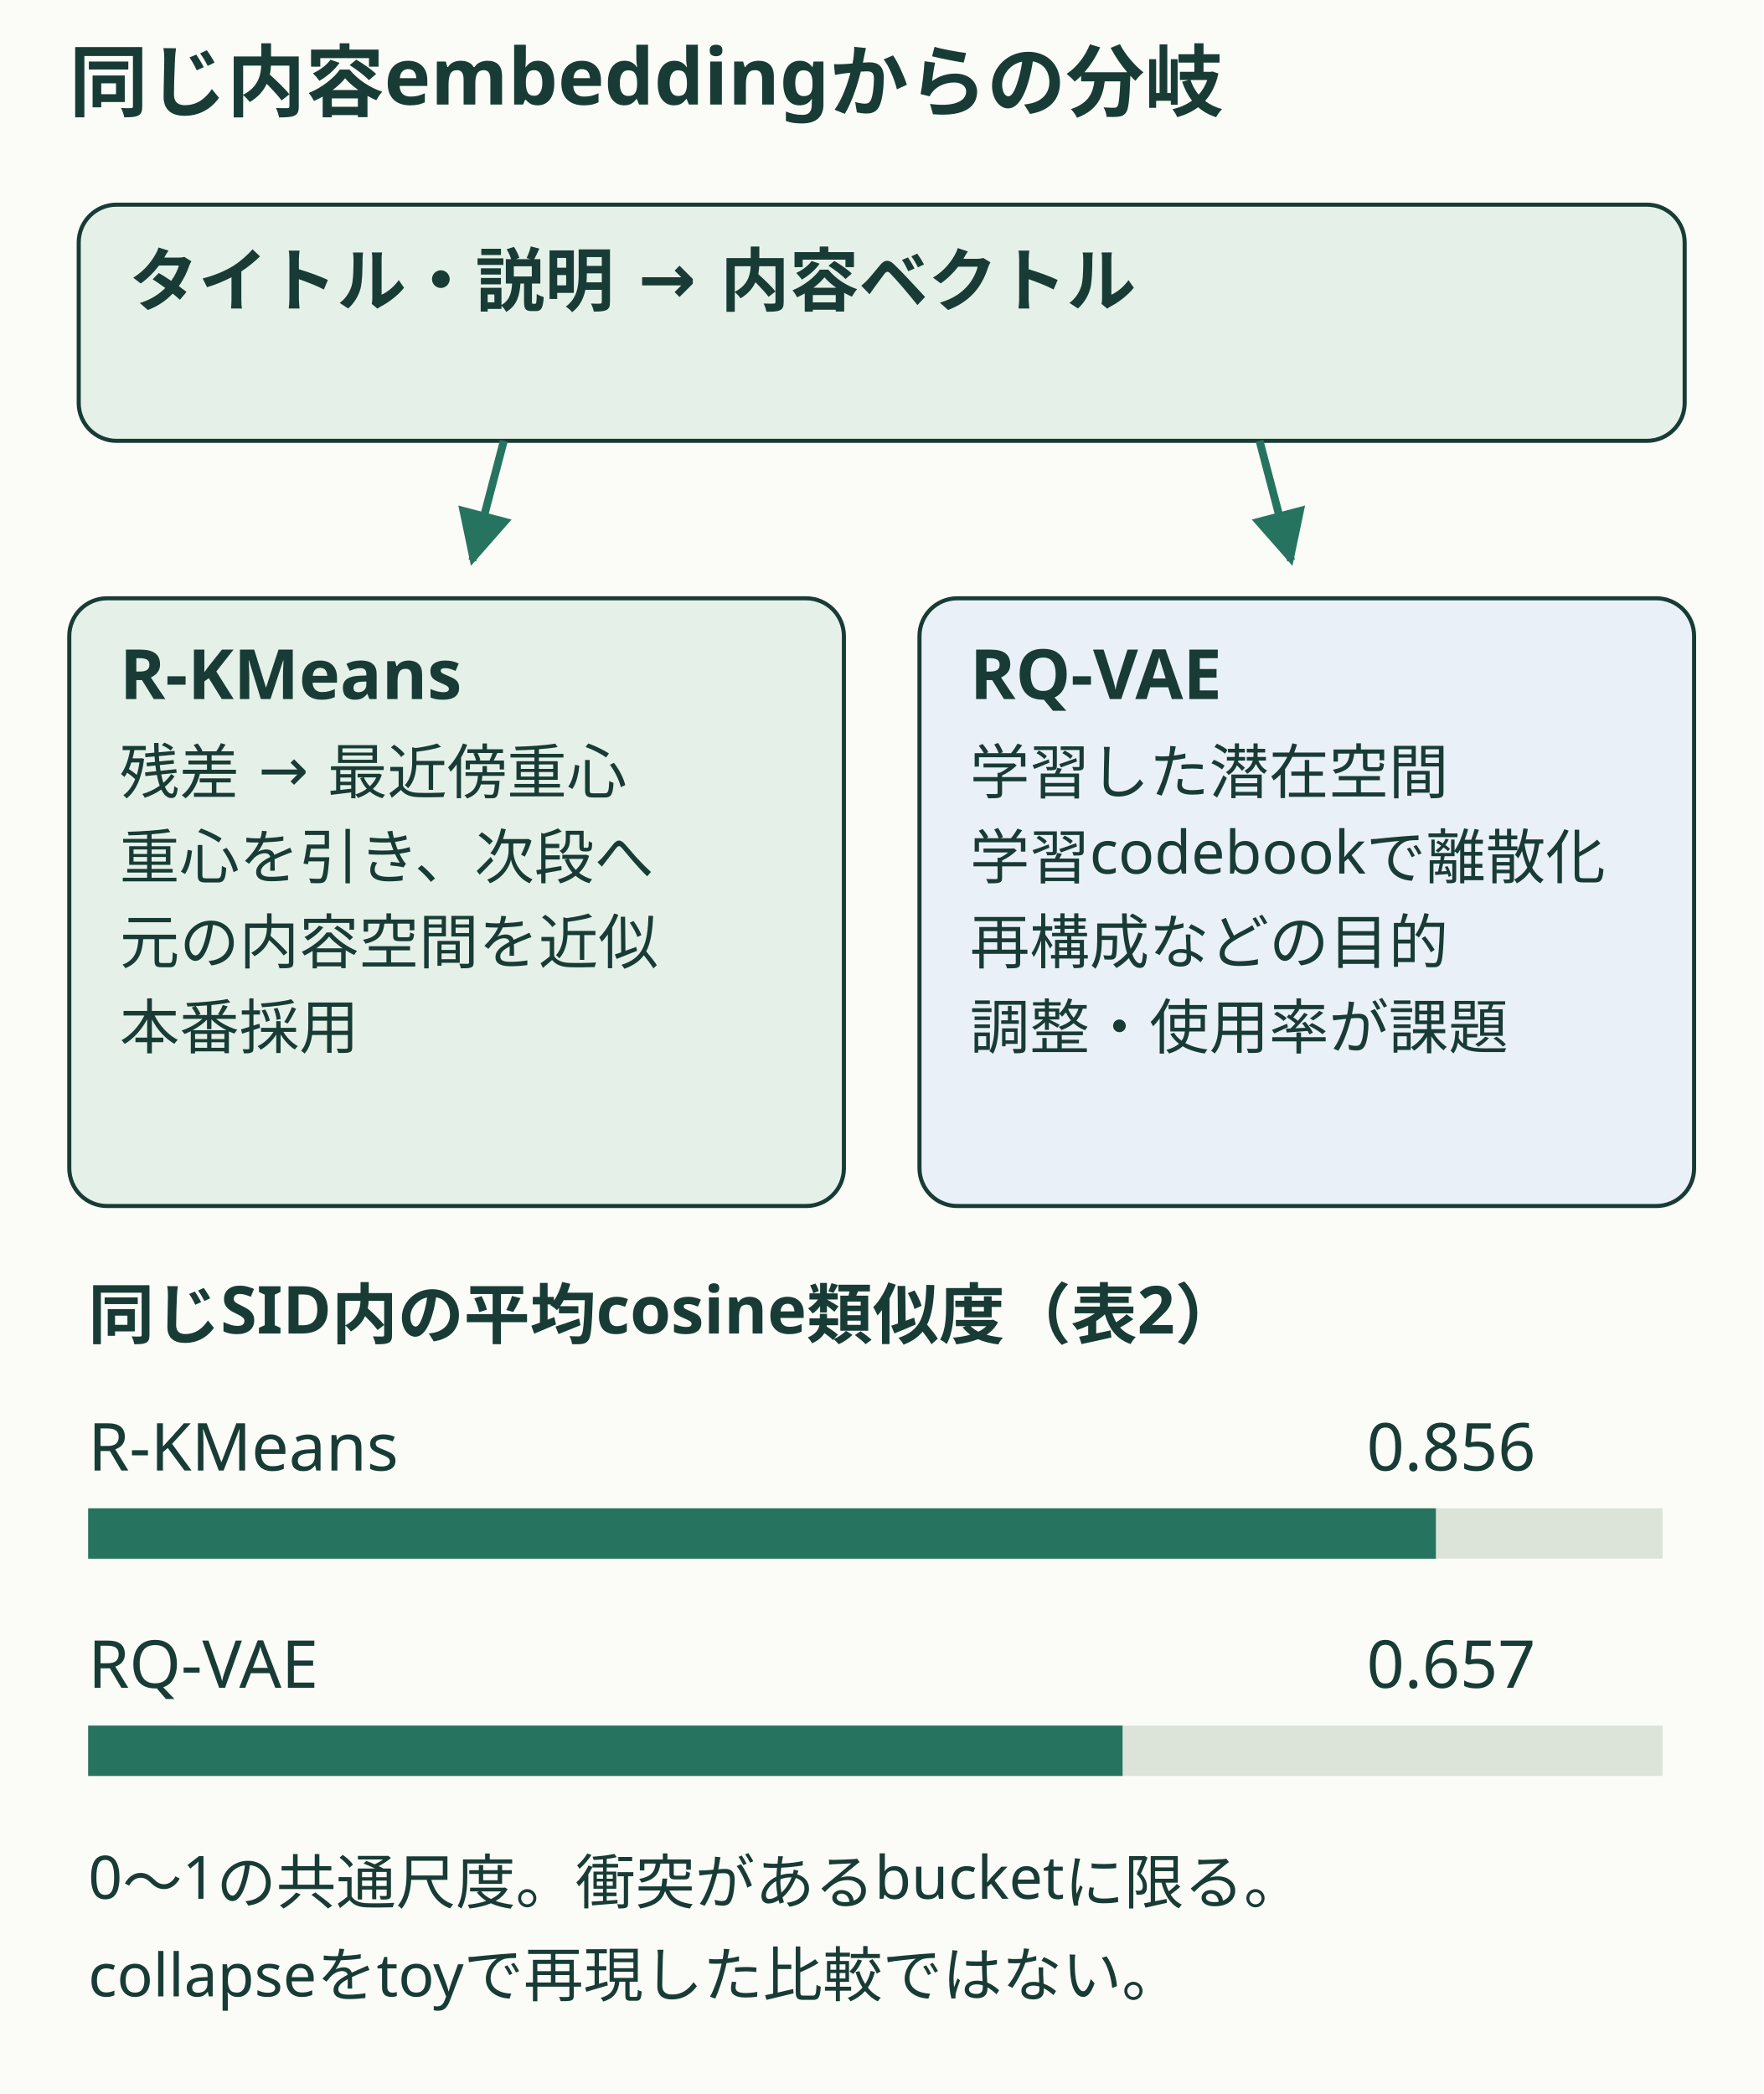
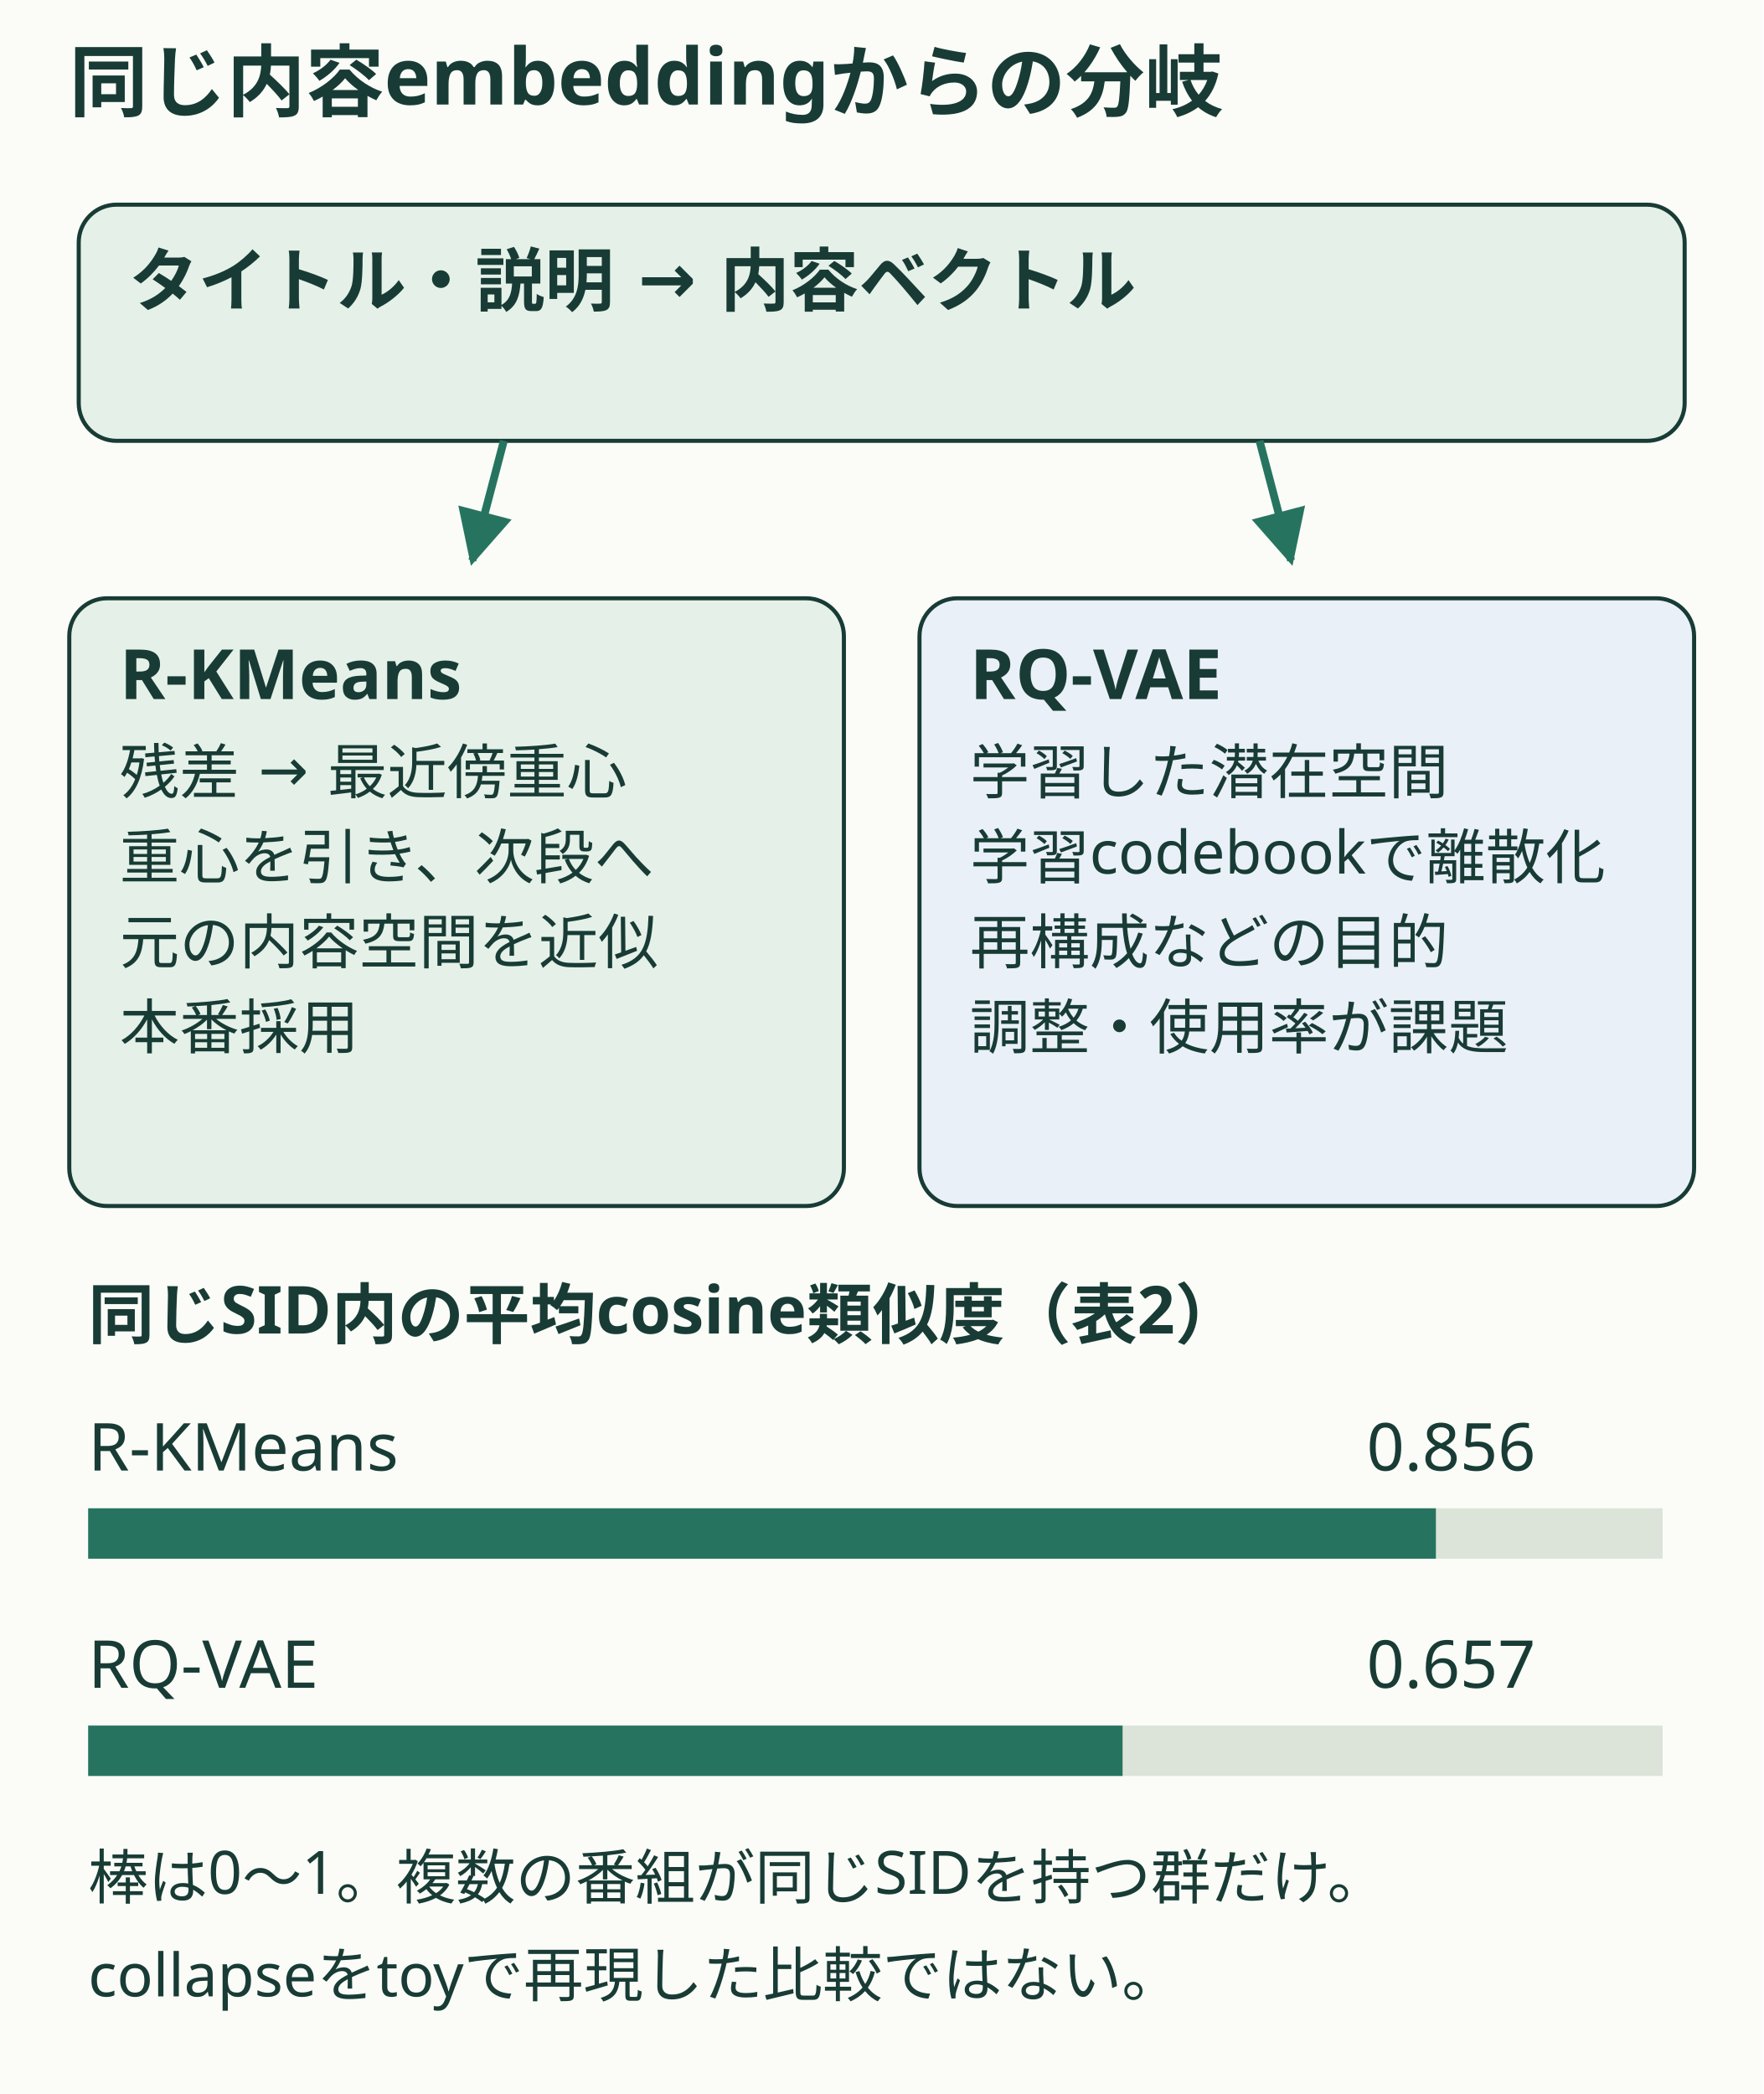
<svg xmlns="http://www.w3.org/2000/svg" viewBox="0 0 560 665" role="img" aria-labelledby="title desc">
  <defs>
    <marker id="arr" viewBox="0 0 10 10" refX="9" refY="5" markerWidth="7" markerHeight="7" orient="auto-start-reverse">
      <path d="M0 0 L10 5 L0 10 Z" fill="#26745f" />
    </marker>
  </defs>
  <rect width="560" height="665" fill="#fbfcf7" />
  <g font-family="sans-serif">
    <text x="22" y="35" font-size="25" fill="#183c35" font-weight="bold">同じ内容embeddingからの分岐</text>
    <rect x="25" y="65" width="510" height="75" rx="12" fill="#e5f1e8" stroke="#183c35" stroke-width="1.3" />
    <text x="41" y="97" font-size="22" fill="#183c35" font-weight="bold">タイトル・説明 → 内容ベクトル</text>
    <path d="M160,140 L150,178" stroke="#26745f" stroke-width="2.5" fill="none" marker-end="url(#arr)" />
    <path d="M400,140 L410,178" stroke="#26745f" stroke-width="2.5" fill="none" marker-end="url(#arr)" />
    <rect x="22" y="190" width="246" height="193" rx="12" fill="#e5f1e8" stroke="#183c35" stroke-width="1.3" />
    <text x="38" y="222" font-size="22" fill="#183c35" font-weight="bold">R-KMeans</text>
    <text x="38" y="252" font-size="19" fill="#183c35" font-weight="normal">残差 → 最近傍重心</text>
    <text x="38" y="279" font-size="19" fill="#183c35" font-weight="normal">重心を引き、次段へ</text>
    <text x="38" y="306" font-size="19" fill="#183c35" font-weight="normal">元の内容空間を近似</text>
    <text x="38" y="333" font-size="19" fill="#183c35" font-weight="normal">本番採用</text>
    <rect x="292" y="190" width="246" height="193" rx="12" fill="#eaf0f8" stroke="#183c35" stroke-width="1.3" />
    <text x="308" y="222" font-size="22" fill="#183c35" font-weight="bold">RQ-VAE</text>
    <text x="308" y="252" font-size="19" fill="#183c35" font-weight="normal">学習した潜在空間</text>
    <text x="308" y="279" font-size="19" fill="#183c35" font-weight="normal">学習codebookで離散化</text>
    <text x="308" y="306" font-size="19" fill="#183c35" font-weight="normal">再構成などの目的</text>
    <text x="308" y="333" font-size="19" fill="#183c35" font-weight="normal">調整・使用率が課題</text>
    <text x="28" y="425" font-size="21" fill="#183c35" font-weight="bold">同じSID内の平均cosine類似度（表2）</text>
    <text x="28" y="467" font-size="21" fill="#183c35" font-weight="normal">R-KMeans</text>
    <text x="434" y="467" font-size="21" fill="#183c35" font-weight="normal">0.856</text>
    <rect x="28" y="479" width="500" height="16" fill="#dce4d9" />
    <rect x="28" y="479" width="428.0" height="16" fill="#26745f" />
    <text x="28" y="536" font-size="21" fill="#183c35" font-weight="normal">RQ-VAE</text>
    <text x="434" y="536" font-size="21" fill="#183c35" font-weight="normal">0.657</text>
    <rect x="28" y="548" width="500" height="16" fill="#dce4d9" />
    <rect x="28" y="548" width="328.5" height="16" fill="#26745f" />
-     <text x="28" y="603" font-size="19" fill="#183c35" font-weight="normal">0〜1の共通尺度。衝突があるbucketに限る。</text>
+     <text x="28" y="603" font-size="19" fill="#183c35" font-weight="normal">棒は0〜1。複数の番組が同じSIDを持つ群だけ。</text>
    <text x="28" y="634" font-size="19" fill="#183c35" font-weight="normal">collapseをtoyで再現した比較ではない。</text>
  </g>
</svg>
